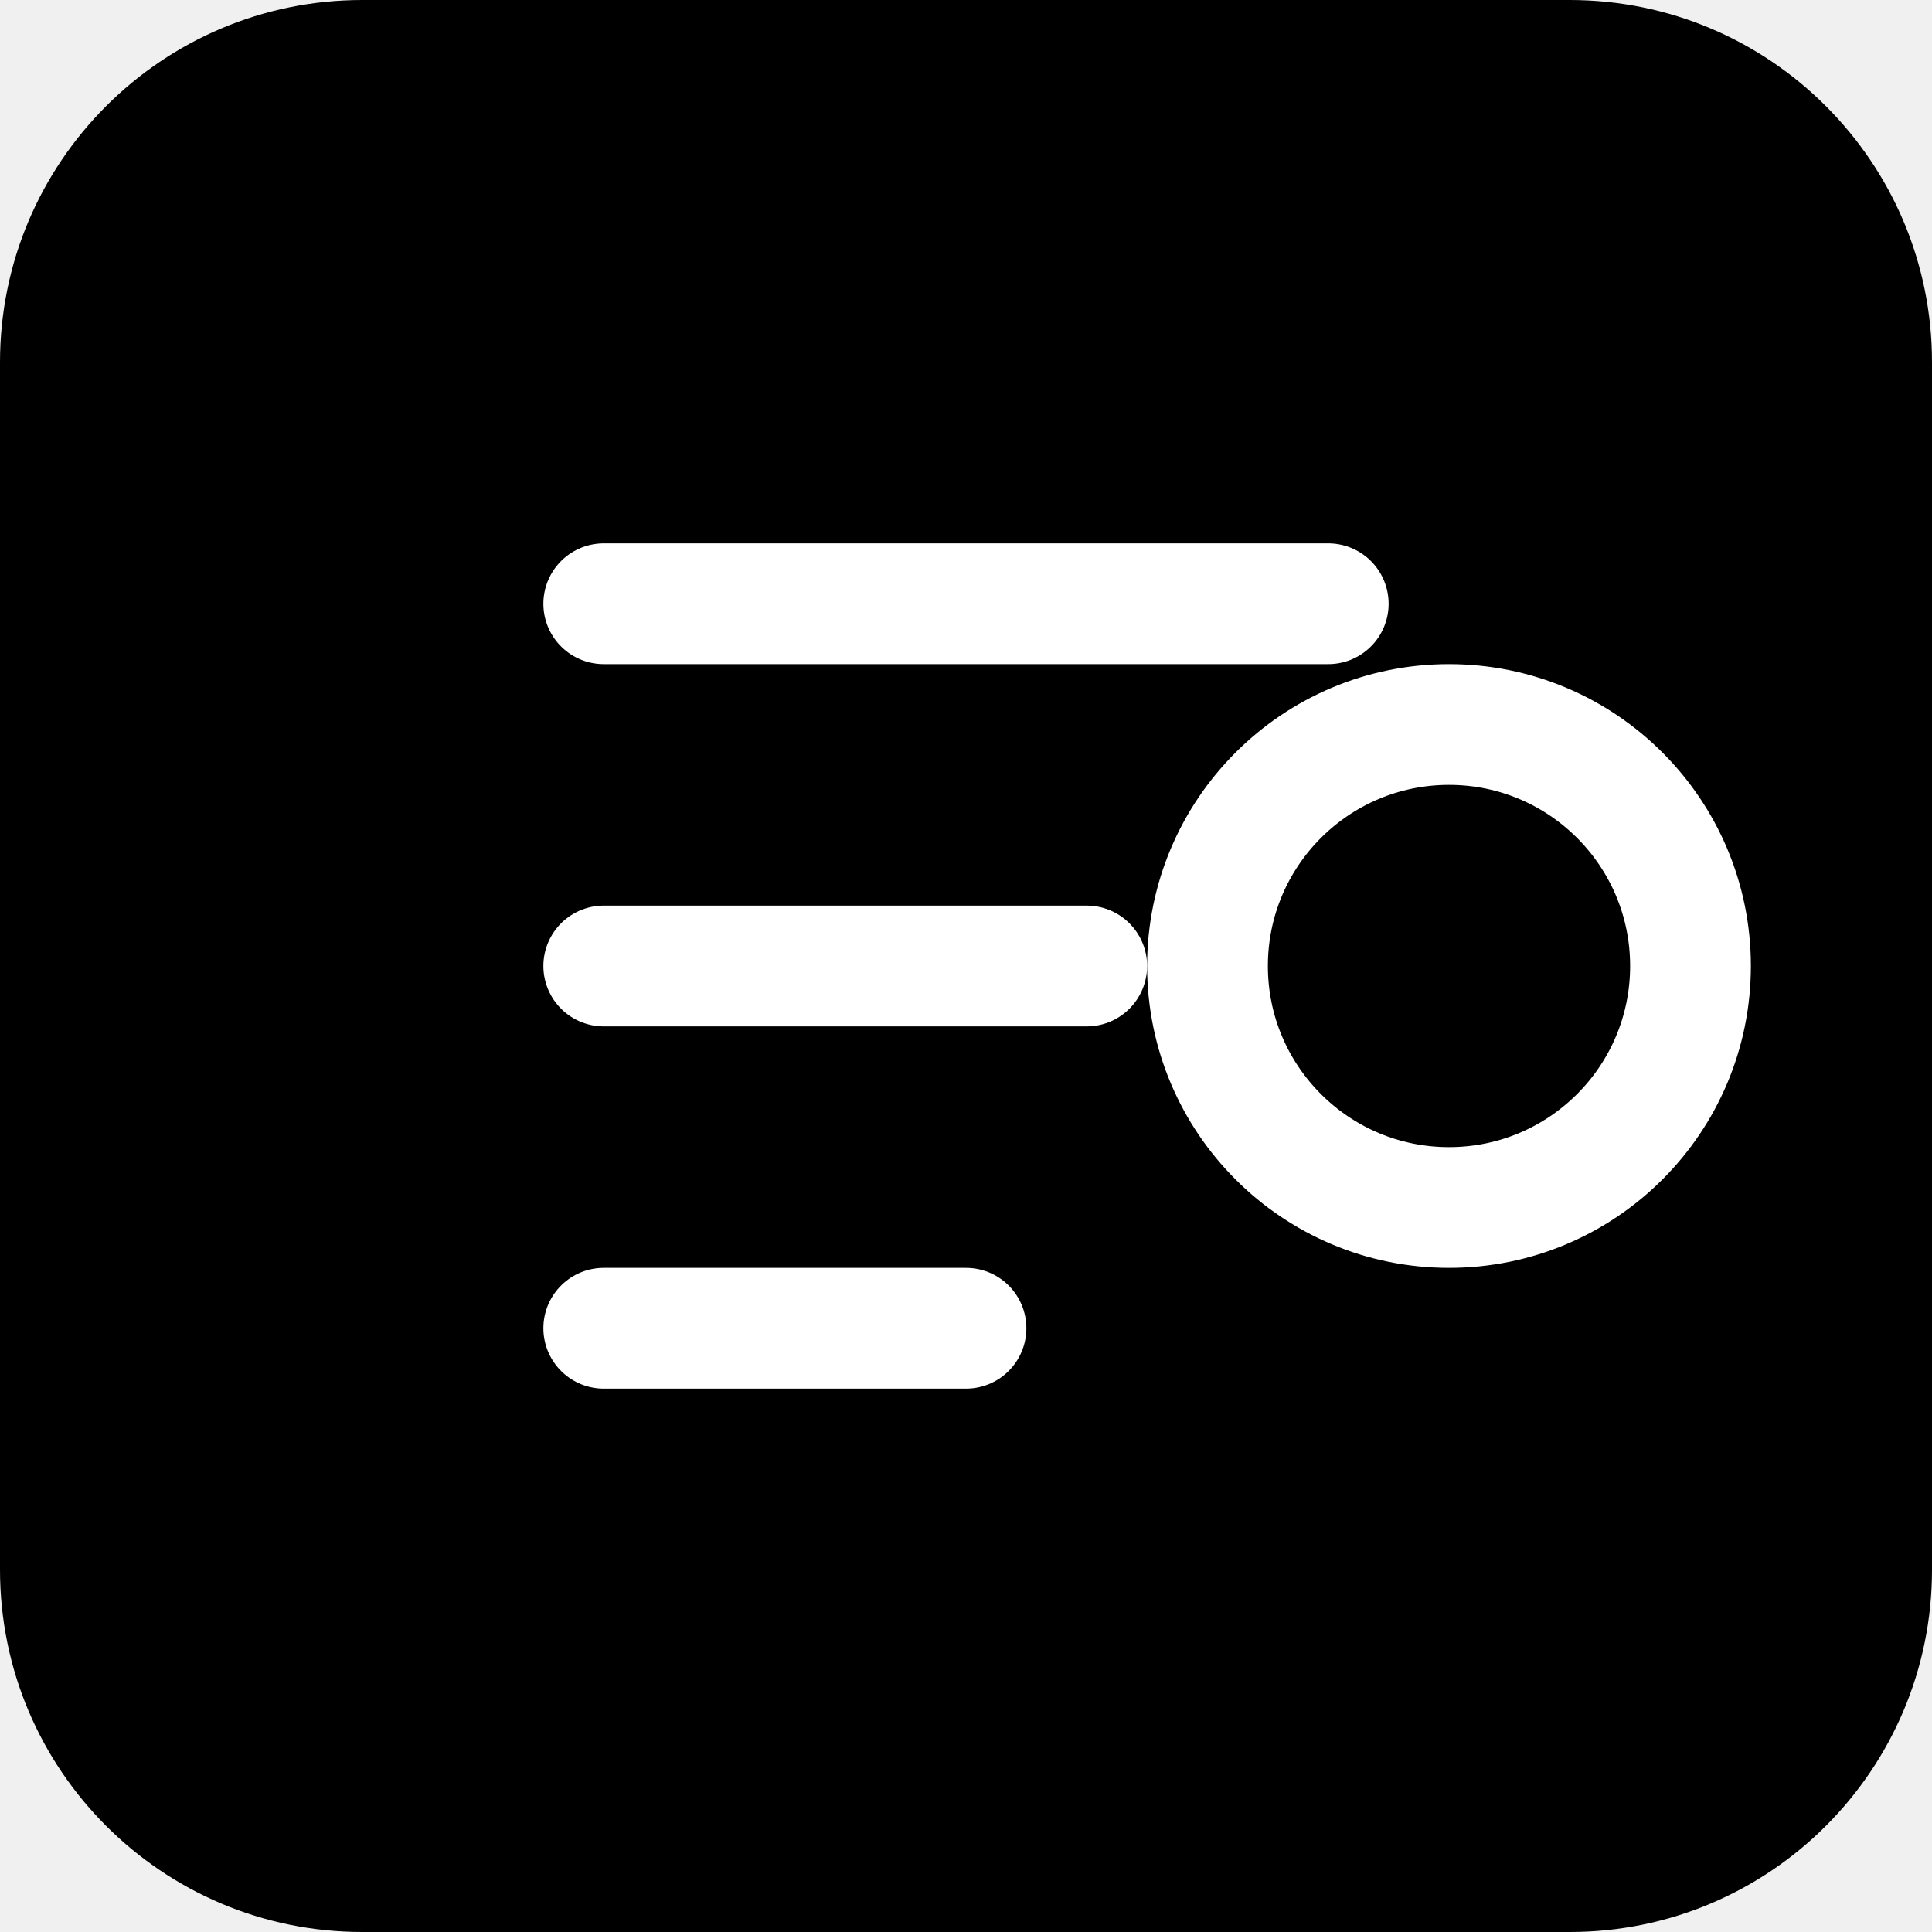
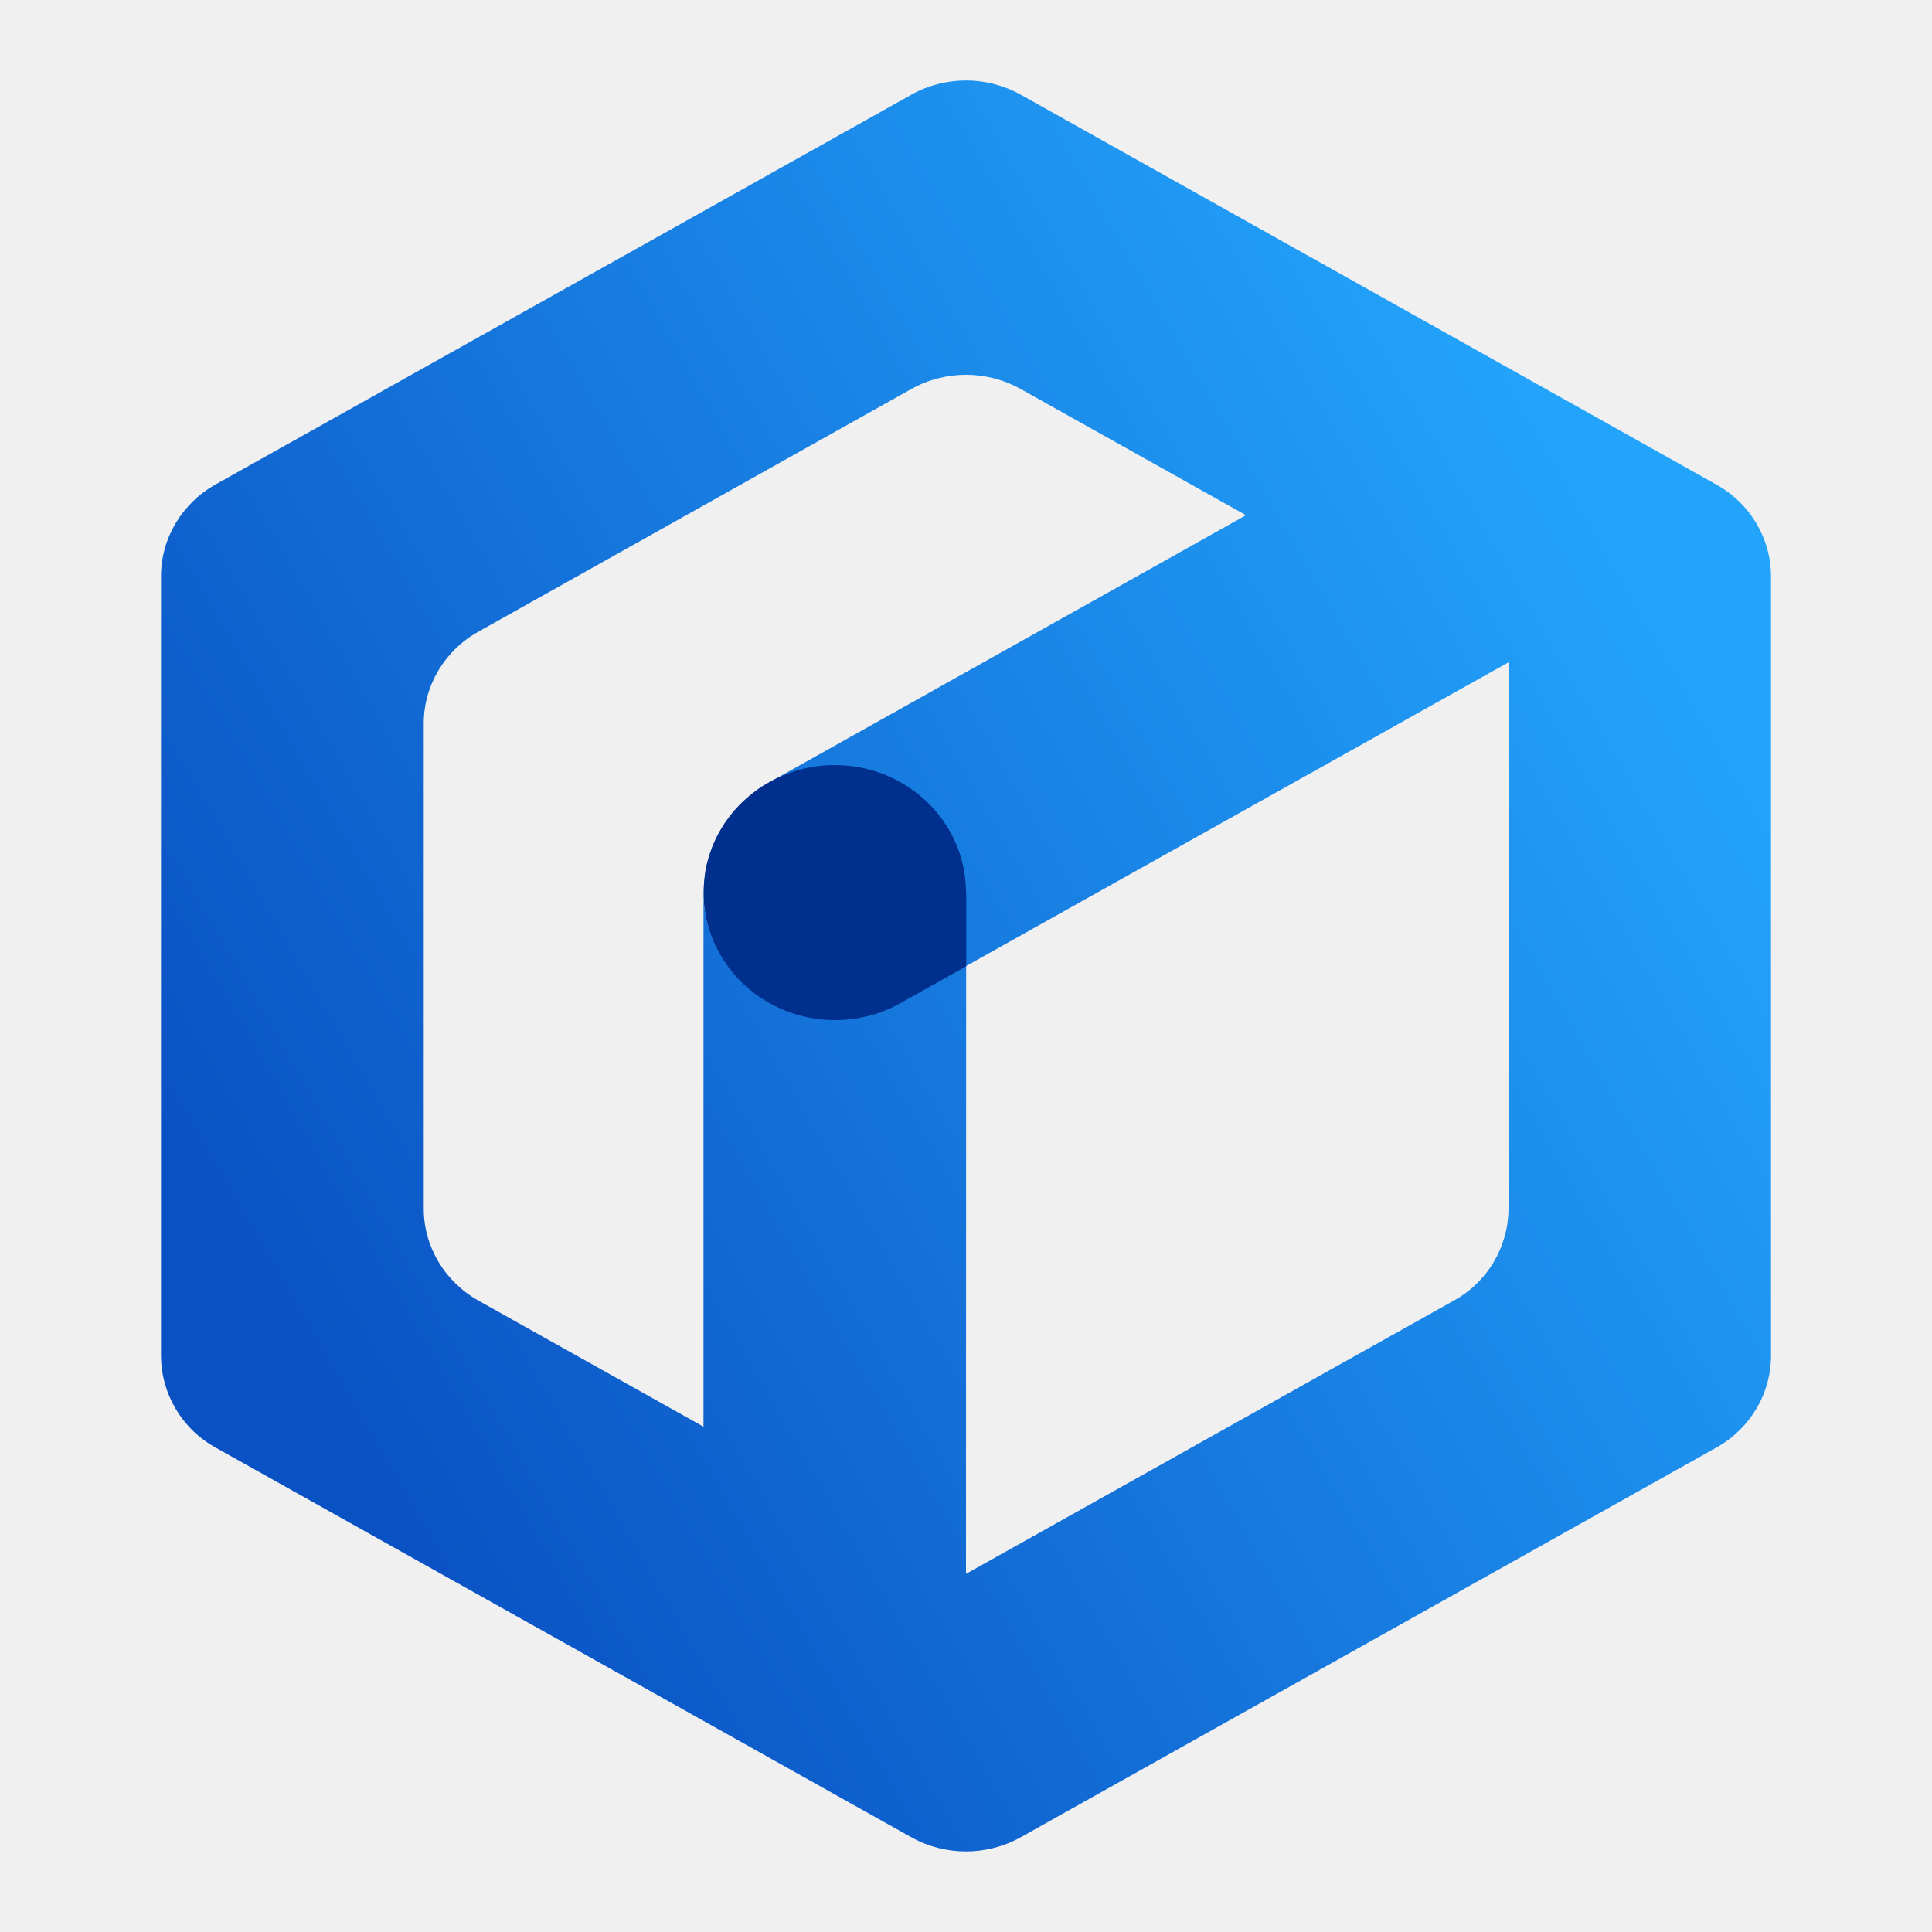
- <svg xmlns="http://www.w3.org/2000/svg" viewBox="0 0 32 32" fill="none">
-   <rect width="32" height="32" rx="6" fill="currentColor" />
-   <path d="M10 10h12M10 16h8M10 22h6" stroke="white" stroke-width="2" stroke-linecap="round" />
-   <circle cx="24" cy="16" r="4" stroke="white" stroke-width="2" />
+ <svg xmlns="http://www.w3.org/2000/svg" height="1em" style="flex:none;line-height:1" viewBox="0 0 24 24" width="1em">
+   <path d="M11.32 1.176a1.4 1.4 0 011.36 0l8.64 4.843c.421.234.68.67.68 1.141v9.68c0 .472-.259.908-.68 1.143l-8.64 4.84a1.4 1.4 0 01-1.36 0l-8.64-4.84A1.31 1.31 0 012 16.84V7.159c0-.471.259-.907.68-1.142l8.64-4.84zm7.42 13.839V8.227L12.002 12 12 19.551l6.059-3.394a1.31 1.31 0 00.68-1.142zM12.68 4.833a1.393 1.393 0 00-1.36 0L5.944 7.846c-.421.235-.68.67-.68 1.142v6.027c0 .47.259.905.68 1.142l2.795 1.566V11.09a1.546 1.546 0 00.221.79 1.527 1.527 0 01-.216-.834l.004-.094.02-.15.018-.084.017-.062.039-.117.062-.142.035-.065.081-.13.094-.122.084-.091.08-.075.125-.1.071-.048.134-.076 5.87-3.29-2.796-1.566z" fill="url(#lobe-icons-wenxin-_R_0_)" />
+   <path d="M12 11.088c0-.875-.73-1.584-1.631-1.584a1.66 1.66 0 00-.855.237c-.027.016-.055.033-.08.05a2.361 2.361 0 00-.123.093c-.022.02-.045.038-.066.059l-.048.045-.063.067c-.014.016-.028.031-.04.048a2.303 2.303 0 00-.094.125l-.042.069a1.7 1.7 0 00-.07.13l-.036.081a.764.764 0 00-.022.06c-.01.03-.02.058-.028.087l-.017.062a.883.883 0 00-.03.16c-.002.025-.007.05-.008.074a1.527 1.527 0 00.213.929c.302.508.85.792 1.414.792.277 0 .558-.068.814-.212l.815-.457v-.914L12 11.088z" fill="#012F8D" />
+   <defs>
+     <linearGradient id="lobe-icons-wenxin-_R_0_" x1="9.155%" x2="90.531%" y1="75.177%" y2="25.028%">
+       <stop offset="0%" stop-color="#0A51C3" />
+       <stop offset="100%" stop-color="#23A4FB" />
+     </linearGradient>
+   </defs>
</svg>
